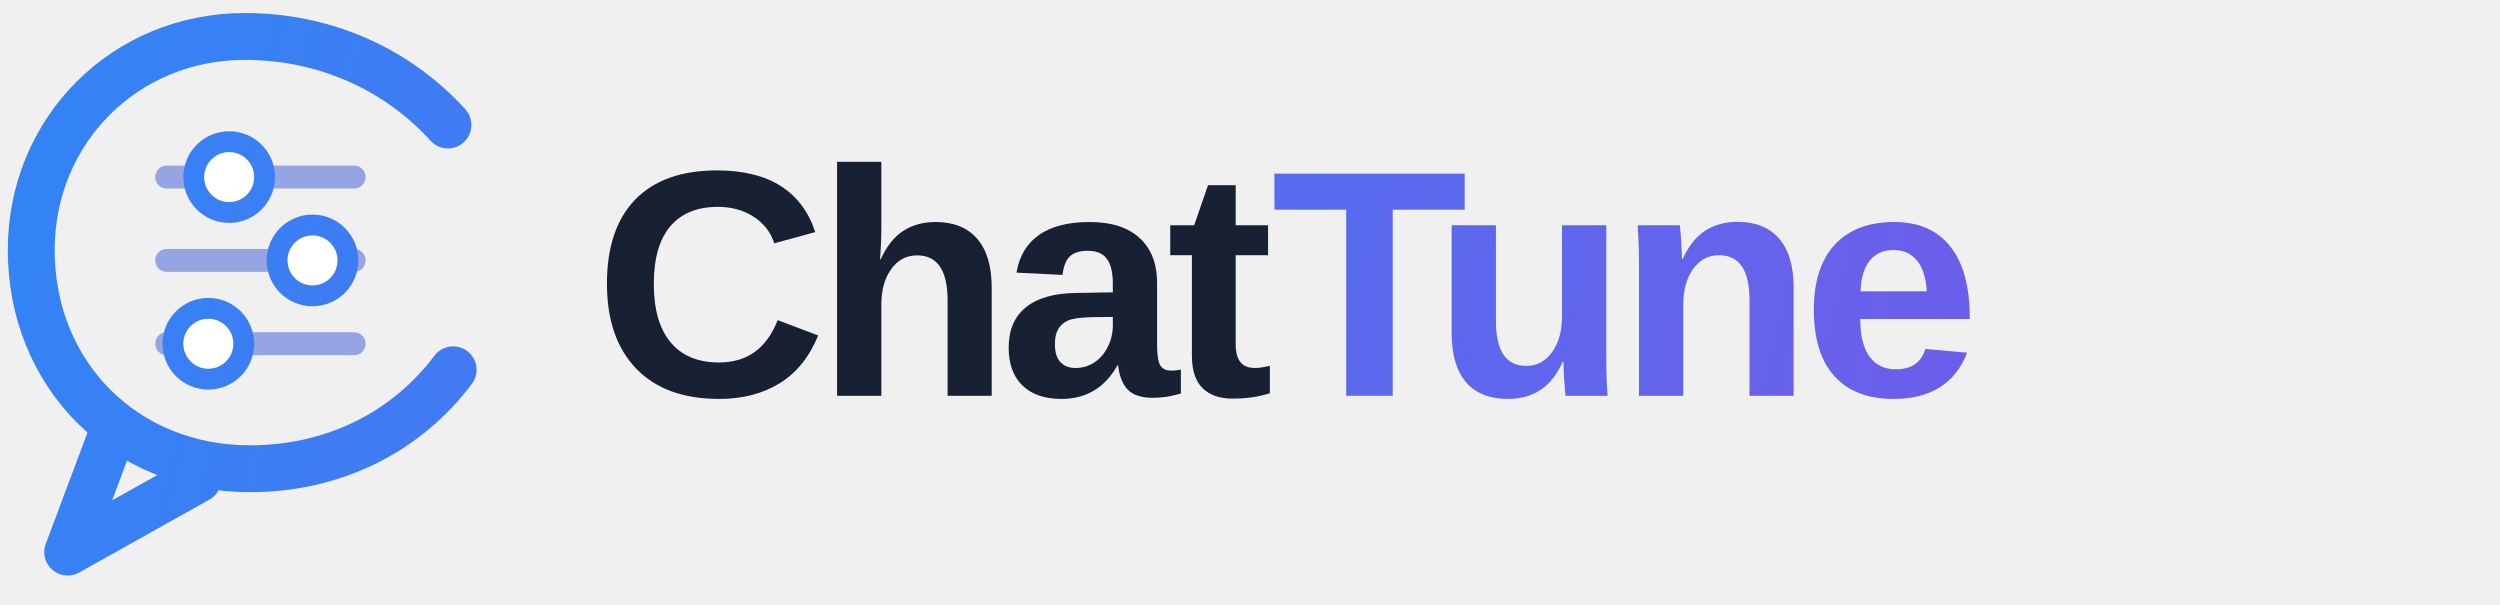
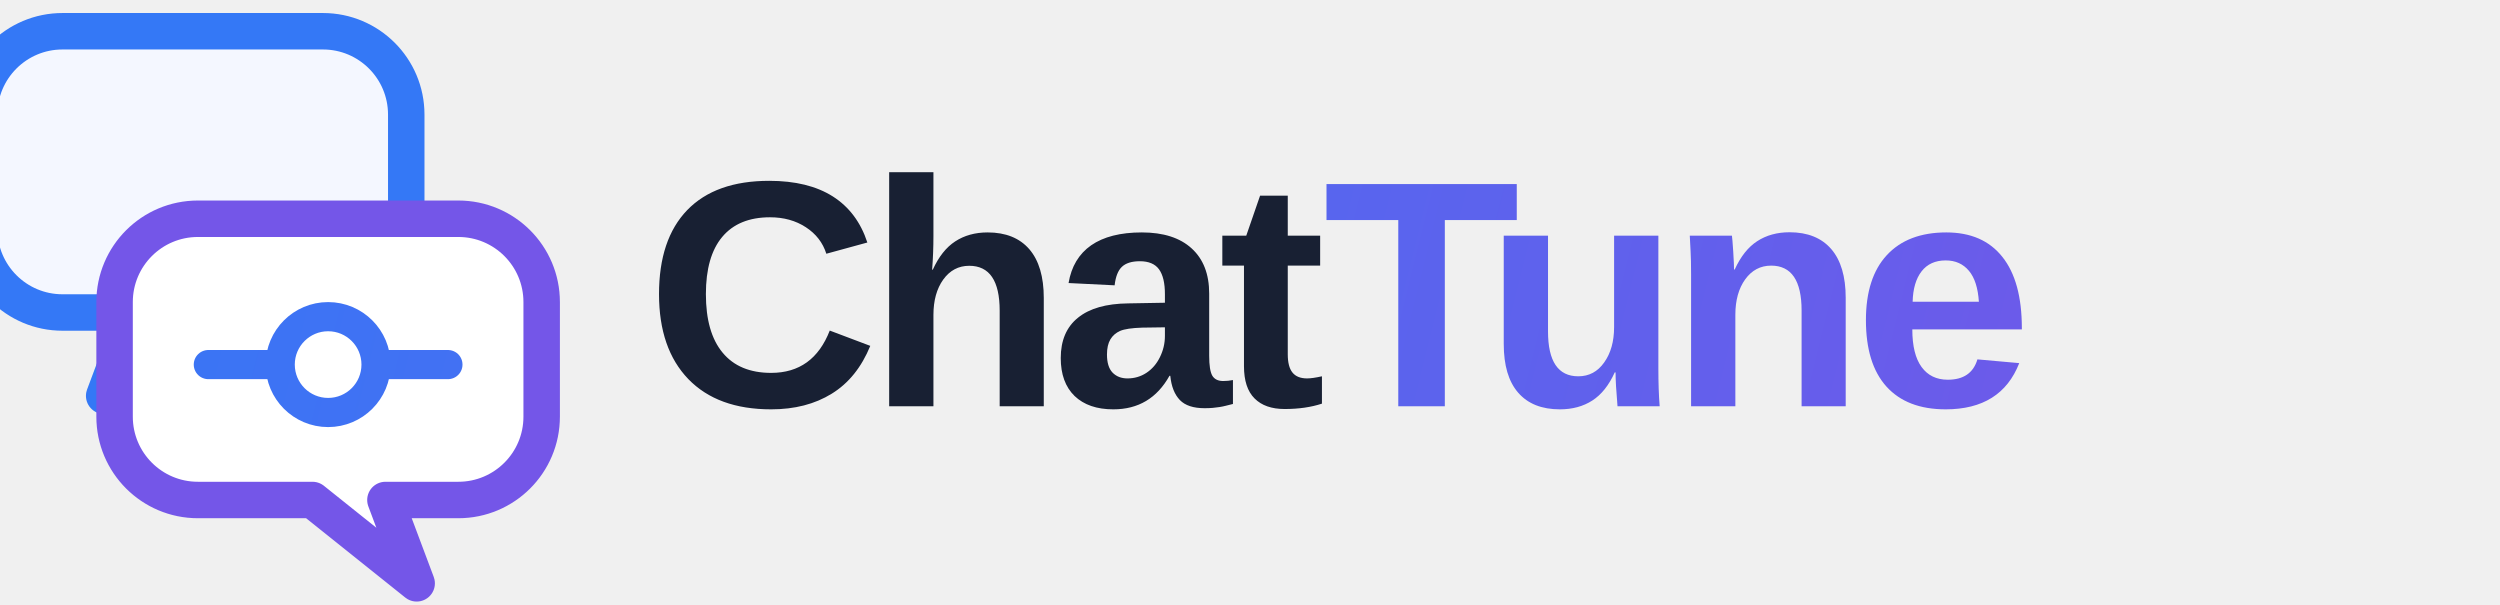
<svg xmlns="http://www.w3.org/2000/svg" width="240" height="58" viewBox="0 0 240 58" fill="none">
  <defs>
-     <linearGradient id="brand" x1="2" y1="2" x2="219" y2="54" gradientUnits="userSpaceOnUse">
-       <stop stop-color="#3284F6" />
-       <stop offset="1" stop-color="#7657E8" />
+     <linearGradient id="brand" x1="2" y1="2" x2="220" y2="56" gradientUnits="userSpaceOnUse">
+       <stop stop-color="#3478F6" />
+       <stop offset="1" stop-color="#7456E8" />
    </linearGradient>
  </defs>
-   <path d="M43 12C38 6.5 31 3.5 23.5 3.5C12 3.5 3 12.5 3 24C3 36 12 45 24 45C32 45 39 41.5 43.5 35.5" stroke="url(#brand)" stroke-width="4.5" stroke-linecap="round" />
-   <path d="M11 41L6.5 53L19 46" stroke="url(#brand)" stroke-width="4.5" stroke-linecap="round" stroke-linejoin="round" />
-   <path d="M16 17H34M16 25H34M16 33H34" stroke="#4E66D8" stroke-width="2.2" stroke-linecap="round" opacity="0.55" />
-   <circle cx="22" cy="17" r="3.4" fill="white" stroke="url(#brand)" stroke-width="2" />
-   <circle cx="30" cy="25" r="3.4" fill="white" stroke="url(#brand)" stroke-width="2" />
-   <circle cx="20" cy="33" r="3.4" fill="white" stroke="url(#brand)" stroke-width="2" />
-   <text x="57" y="38" font-family="-apple-system, BlinkMacSystemFont, 'Segoe UI', Arial, sans-serif" font-size="31" font-weight="680" letter-spacing="-1.2" fill="#182033">Chat</text>
-   <text x="122" y="38" font-family="-apple-system, BlinkMacSystemFont, 'Segoe UI', Arial, sans-serif" font-size="31" font-weight="680" letter-spacing="-1.2" fill="url(#brand)">Tune</text>
+   <path d="M6 3H31C35.42 3 39 6.58 39 11V22C39 26.42 35.42 30 31 30H20L10 38L13 30H6C1.58 30 -2 26.42 -2 22V11C-2 6.58 1.58 3 6 3Z" fill="#F4F7FF" stroke="#3478F6" stroke-width="3.5" stroke-linejoin="round" />
+   <path d="M19 21H44C48.42 21 52 24.58 52 29V40C52 44.42 48.42 48 44 48H37L40 56L30 48H19C14.58 48 11 44.42 11 40V29C11 24.58 14.58 21 19 21Z" fill="white" stroke="#7456E8" stroke-width="3.5" stroke-linejoin="round" />
+   <path d="M20 35H43" stroke="url(#brand)" stroke-width="2.8" stroke-linecap="round" />
+   <circle cx="31.5" cy="35" r="4.6" fill="white" stroke="url(#brand)" stroke-width="2.8" />
+   <text x="62" y="39" font-family="-apple-system, BlinkMacSystemFont, 'Segoe UI', Arial, sans-serif" font-size="31" font-weight="680" letter-spacing="-1.2" fill="#182033">Chat</text>
+   <text x="127" y="39" font-family="-apple-system, BlinkMacSystemFont, 'Segoe UI', Arial, sans-serif" font-size="31" font-weight="680" letter-spacing="-1.2" fill="url(#brand)">Tune</text>
</svg>
